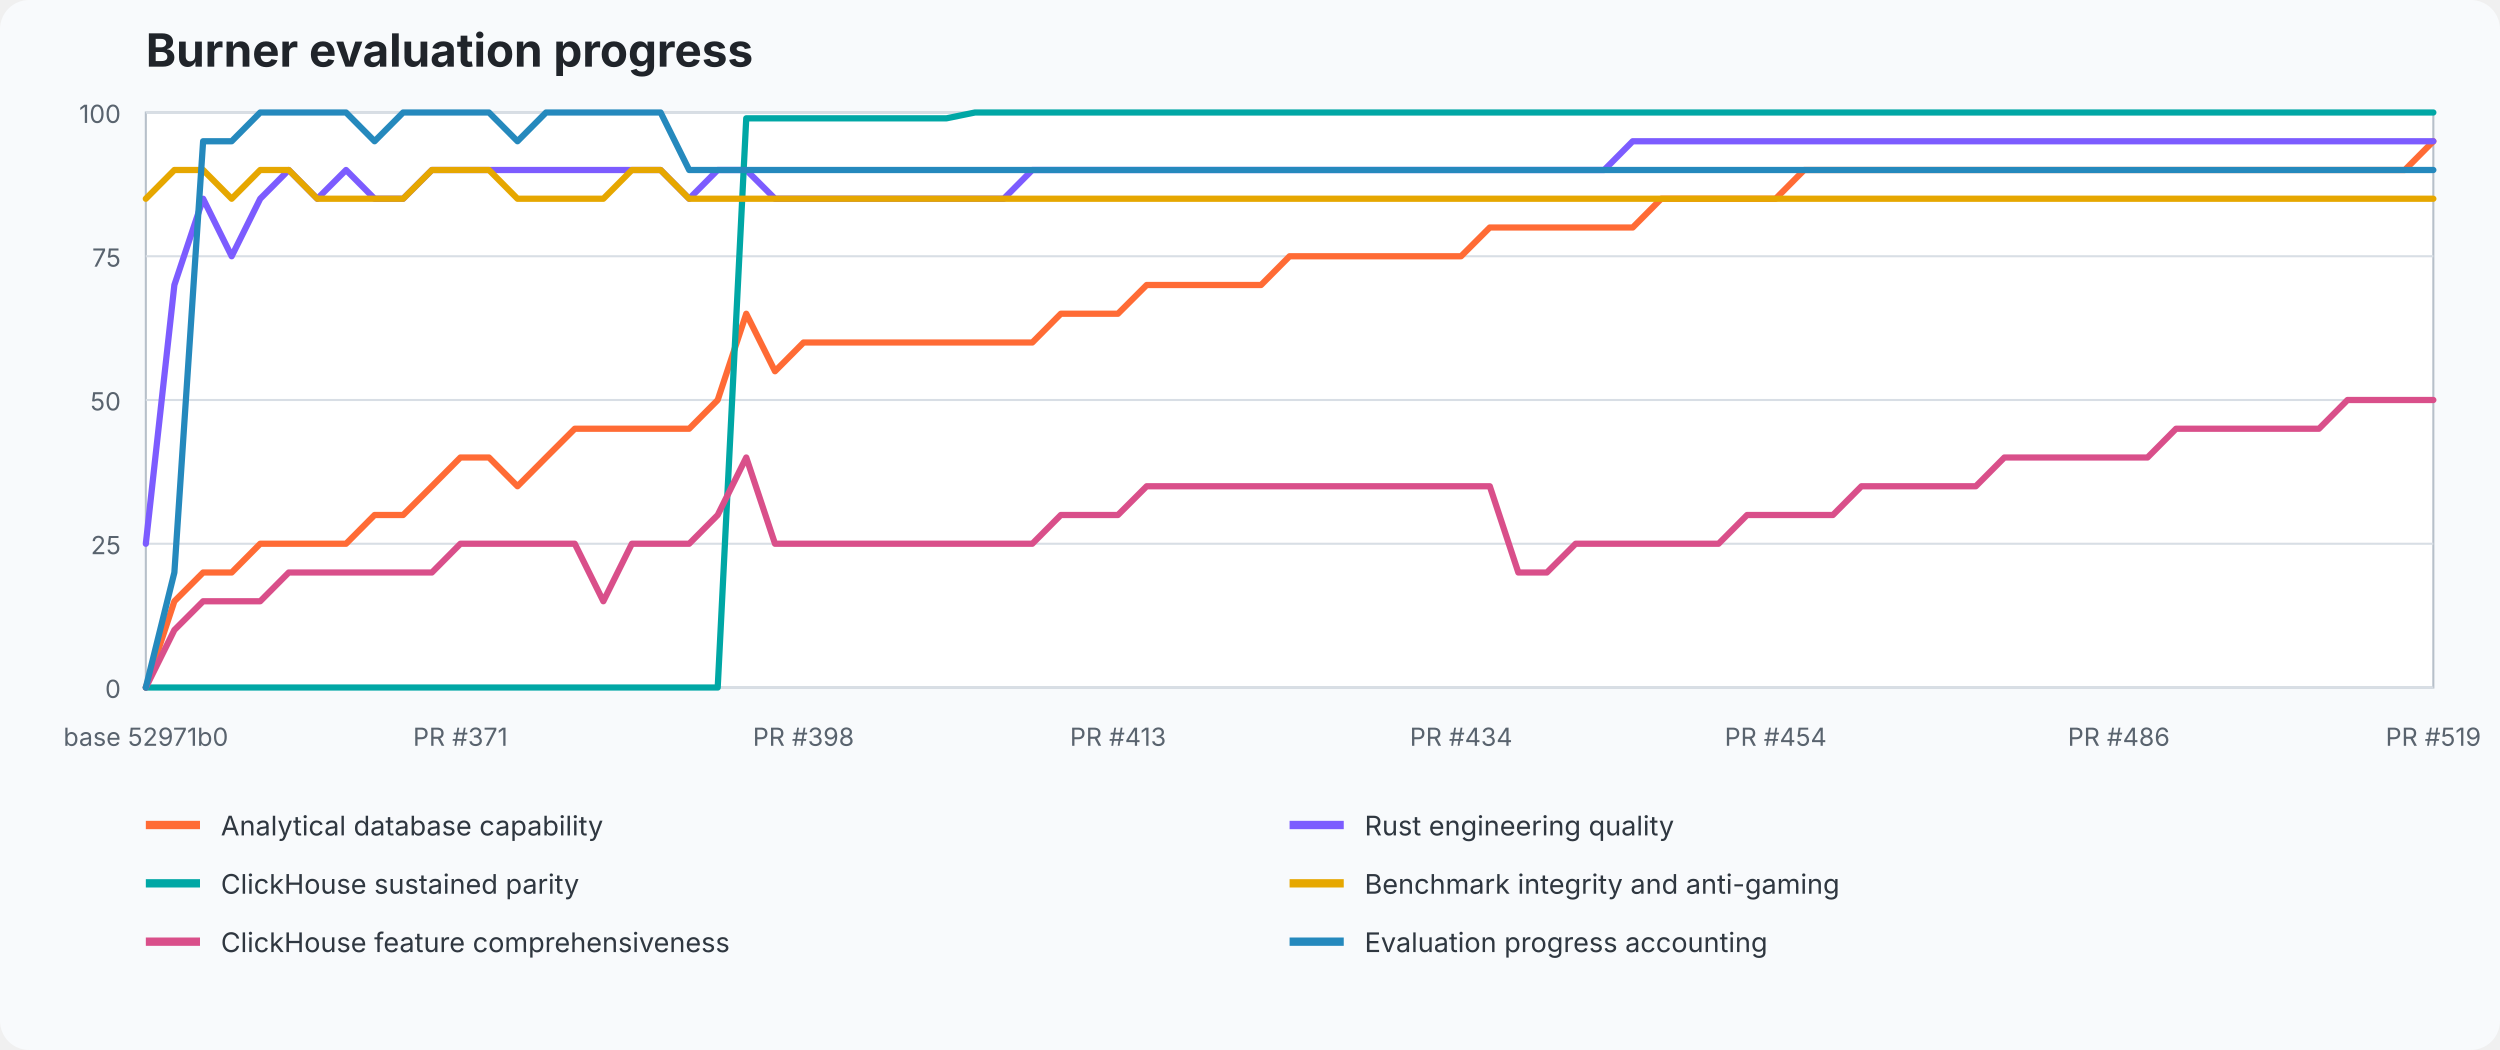
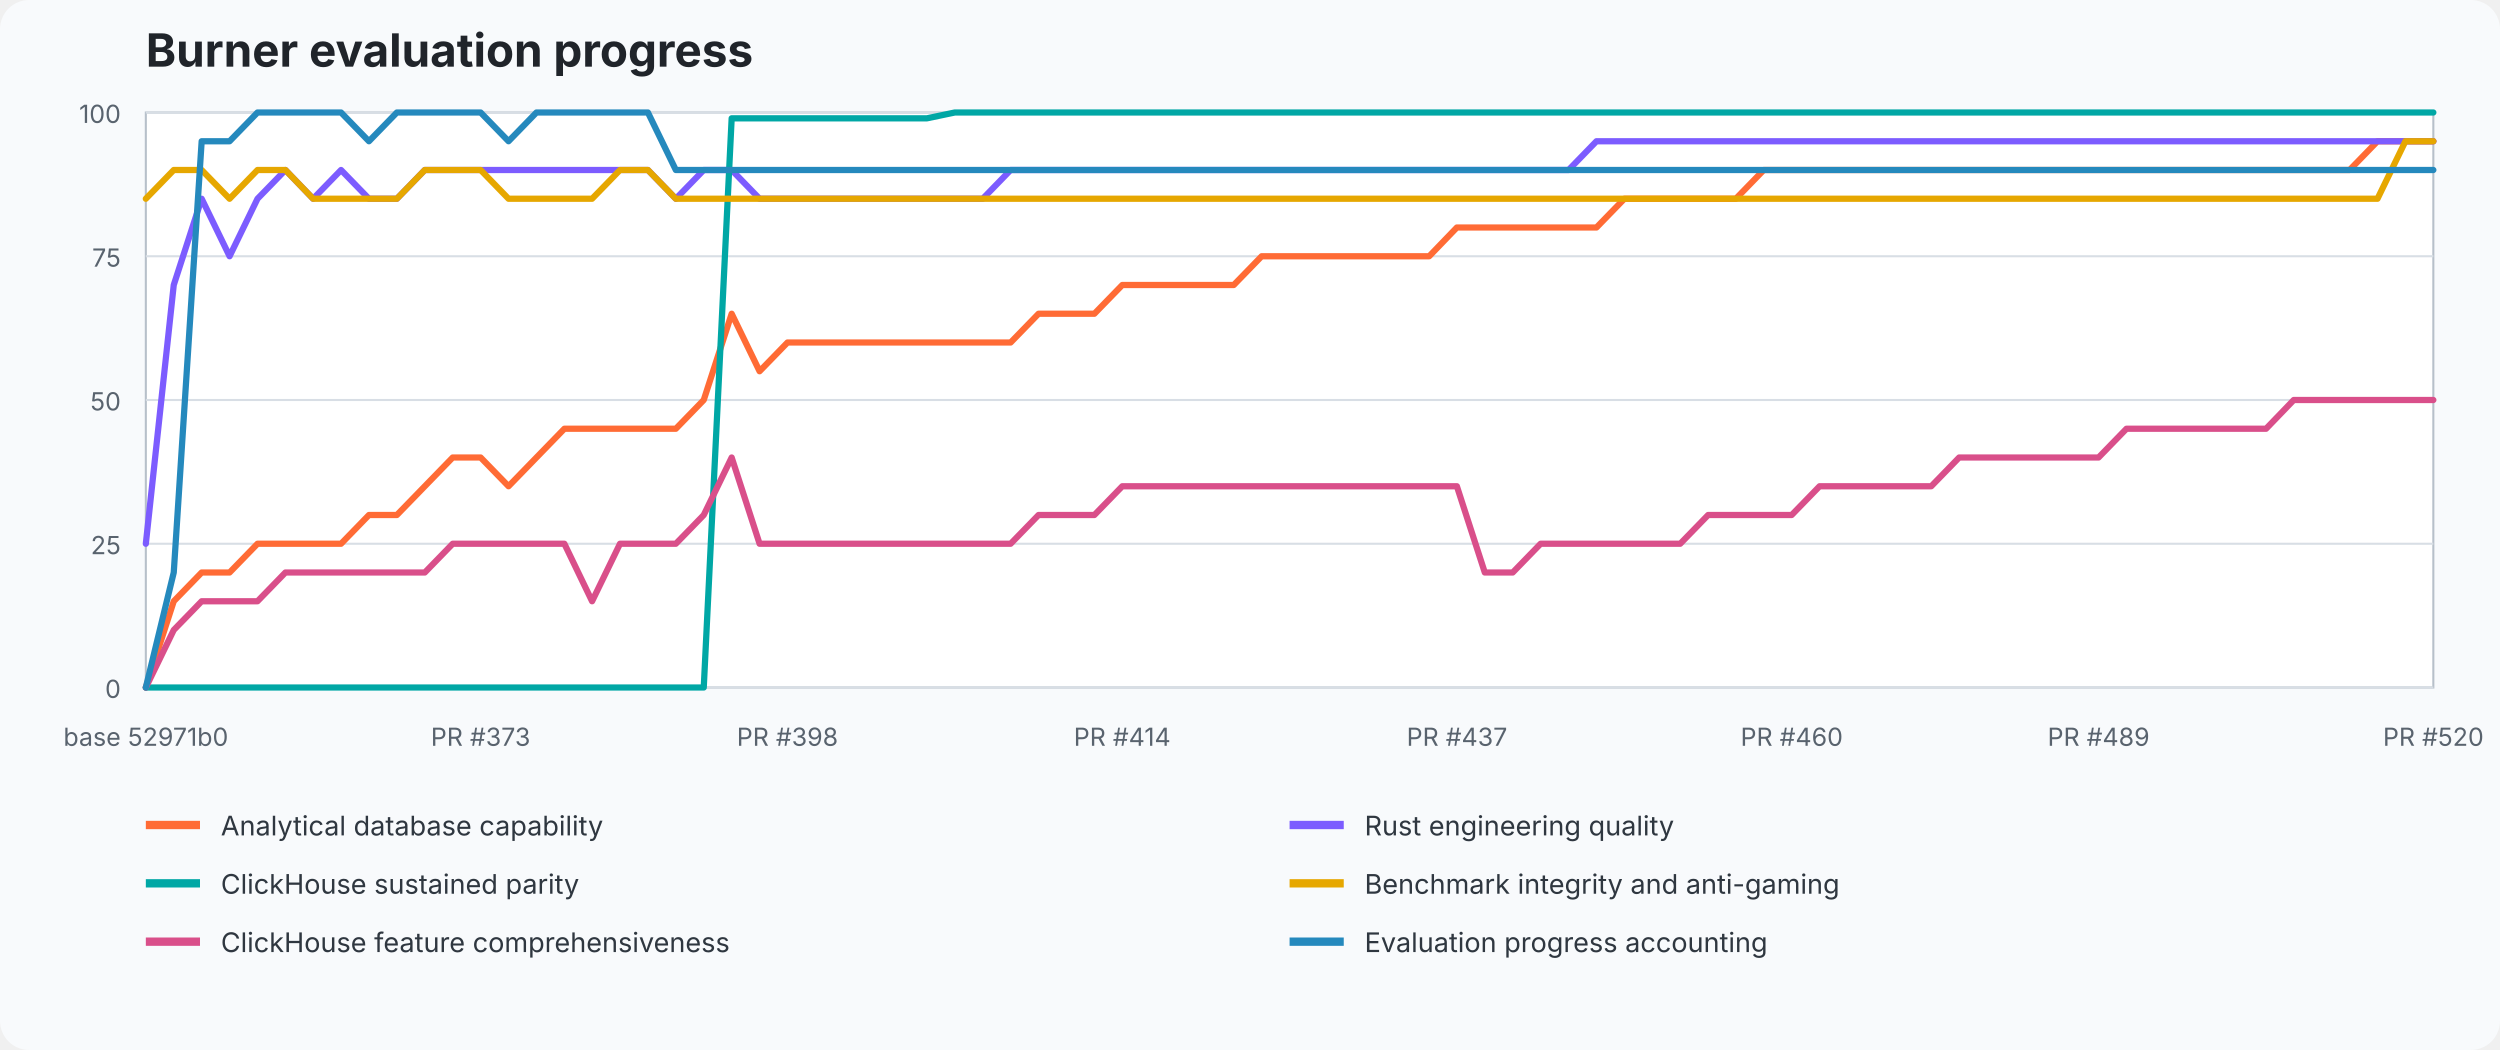
<svg xmlns="http://www.w3.org/2000/svg" width="1200" height="504" viewBox="0 0 1200 504" role="img" aria-labelledby="title desc">
  <style>text{font-family:ui-sans-serif,system-ui,-apple-system,BlinkMacSystemFont,"Segoe UI",sans-serif}.title{font-size:22px;font-weight:700;fill:#20242a}.axis{font-size:12px;fill:#59636e}.legend{font-size:13px;fill:#2f3740}.grid{stroke:#d8dee5;stroke-width:1}.plot{fill:#fff;stroke:#b7c0ca}</style>
  <rect width="100%" height="100%" fill="#f8fafc" rx="14" />
  <text x="70" y="32" class="title">Burner evaluation progress</text>
  <rect x="70" y="54" width="1098" height="276" class="plot" />
  <line x1="70" y1="330" x2="1168" y2="330" class="grid" />
  <text x="58" y="335" text-anchor="end" class="axis">0</text>
  <line x1="70" y1="261" x2="1168" y2="261" class="grid" />
  <text x="58" y="266" text-anchor="end" class="axis">25</text>
  <line x1="70" y1="192" x2="1168" y2="192" class="grid" />
  <text x="58" y="197" text-anchor="end" class="axis">50</text>
  <line x1="70" y1="123" x2="1168" y2="123" class="grid" />
  <text x="58" y="128" text-anchor="end" class="axis">75</text>
  <line x1="70" y1="54" x2="1168" y2="54" class="grid" />
  <text x="58" y="59" text-anchor="end" class="axis">100</text>
-   <polyline points="70.0,330.0 83.7,288.6 97.5,274.8 111.2,274.8 124.9,261.0 138.6,261.0 152.3,261.0 166.1,261.0 179.8,247.2 193.5,247.2 207.3,233.4 221.0,219.6 234.7,219.6 248.4,233.4 262.1,219.6 275.9,205.8 289.6,205.8 303.3,205.8 317.1,205.8 330.8,205.8 344.5,192.0 358.2,150.6 372.0,178.2 385.7,164.4 399.4,164.4 413.1,164.4 426.9,164.4 440.6,164.4 454.3,164.4 468.0,164.4 481.8,164.4 495.5,164.4 509.2,150.6 522.9,150.6 536.6,150.6 550.4,136.8 564.1,136.8 577.8,136.8 591.5,136.8 605.3,136.8 619.0,123.0 632.7,123.0 646.5,123.0 660.2,123.0 673.9,123.0 687.6,123.0 701.3,123.0 715.1,109.2 728.8,109.2 742.5,109.2 756.3,109.2 770.0,109.2 783.7,109.2 797.4,95.4 811.2,95.4 824.9,95.4 838.6,95.4 852.3,95.4 866.0,81.6 879.8,81.6 893.5,81.6 907.2,81.6 921.0,81.6 934.7,81.6 948.4,81.6 962.1,81.6 975.8,81.6 989.6,81.6 1003.3,81.6 1017.0,81.6 1030.8,81.6 1044.5,81.6 1058.2,81.6 1071.9,81.6 1085.7,81.6 1099.4,81.6 1113.1,81.6 1126.8,81.6 1140.5,81.6 1154.3,81.6 1168.0,67.8" fill="none" stroke="#ff6b35" stroke-width="3" stroke-linejoin="round" stroke-linecap="round" />
-   <polyline points="70.0,261.0 83.7,136.8 97.5,95.4 111.2,123.0 124.9,95.4 138.6,81.6 152.3,95.4 166.1,81.6 179.8,95.4 193.5,95.4 207.3,81.6 221.0,81.6 234.7,81.6 248.4,81.6 262.1,81.6 275.9,81.6 289.6,81.6 303.3,81.6 317.1,81.6 330.8,95.4 344.5,81.6 358.2,81.6 372.0,95.4 385.7,95.4 399.4,95.4 413.1,95.4 426.9,95.4 440.6,95.4 454.3,95.4 468.0,95.4 481.8,95.4 495.5,81.6 509.2,81.6 522.9,81.6 536.6,81.6 550.4,81.6 564.1,81.6 577.8,81.6 591.5,81.6 605.3,81.6 619.0,81.6 632.7,81.6 646.5,81.6 660.2,81.6 673.9,81.6 687.6,81.6 701.3,81.6 715.1,81.6 728.8,81.6 742.5,81.6 756.3,81.6 770.0,81.6 783.7,67.8 797.4,67.8 811.2,67.8 824.9,67.8 838.6,67.8 852.3,67.8 866.0,67.8 879.8,67.8 893.5,67.8 907.2,67.8 921.0,67.8 934.7,67.8 948.4,67.8 962.1,67.8 975.8,67.8 989.6,67.8 1003.3,67.8 1017.0,67.8 1030.8,67.8 1044.5,67.8 1058.2,67.8 1071.9,67.8 1085.7,67.8 1099.4,67.8 1113.1,67.8 1126.8,67.8 1140.5,67.8 1154.3,67.8 1168.0,67.8" fill="none" stroke="#7c5cff" stroke-width="3" stroke-linejoin="round" stroke-linecap="round" />
-   <polyline points="70.0,330.0 83.7,330.0 97.5,330.0 111.2,330.0 124.9,330.0 138.6,330.0 152.3,330.0 166.1,330.0 179.8,330.0 193.5,330.0 207.3,330.0 221.0,330.0 234.7,330.0 248.4,330.0 262.1,330.0 275.9,330.0 289.6,330.0 303.3,330.0 317.1,330.0 330.8,330.0 344.5,330.0 358.2,56.8 372.0,56.8 385.7,56.8 399.4,56.8 413.1,56.8 426.9,56.8 440.6,56.8 454.3,56.8 468.0,54.0 481.8,54.0 495.5,54.0 509.2,54.0 522.9,54.0 536.6,54.0 550.4,54.0 564.1,54.0 577.8,54.0 591.5,54.0 605.3,54.0 619.0,54.0 632.7,54.0 646.5,54.0 660.2,54.0 673.9,54.0 687.6,54.0 701.3,54.0 715.1,54.0 728.8,54.0 742.5,54.0 756.3,54.0 770.0,54.0 783.7,54.0 797.4,54.0 811.2,54.0 824.9,54.0 838.6,54.0 852.3,54.0 866.0,54.0 879.8,54.0 893.5,54.0 907.2,54.0 921.0,54.0 934.7,54.0 948.4,54.0 962.1,54.0 975.8,54.0 989.6,54.0 1003.3,54.0 1017.0,54.0 1030.8,54.0 1044.5,54.0 1058.2,54.0 1071.9,54.0 1085.7,54.0 1099.4,54.0 1113.1,54.0 1126.8,54.0 1140.5,54.0 1154.3,54.0 1168.0,54.0" fill="none" stroke="#00a7a5" stroke-width="3" stroke-linejoin="round" stroke-linecap="round" />
-   <polyline points="70.0,95.4 83.7,81.6 97.5,81.6 111.2,95.4 124.9,81.6 138.6,81.6 152.3,95.4 166.1,95.4 179.8,95.4 193.5,95.4 207.3,81.6 221.0,81.6 234.7,81.6 248.4,95.4 262.1,95.4 275.9,95.4 289.6,95.4 303.3,81.6 317.1,81.6 330.8,95.4 344.5,95.4 358.2,95.4 372.0,95.4 385.7,95.4 399.4,95.4 413.1,95.4 426.9,95.4 440.6,95.4 454.3,95.4 468.0,95.4 481.8,95.4 495.5,95.4 509.2,95.4 522.9,95.4 536.6,95.4 550.4,95.4 564.1,95.4 577.8,95.4 591.5,95.4 605.3,95.4 619.0,95.4 632.7,95.4 646.5,95.4 660.2,95.4 673.9,95.4 687.6,95.4 701.3,95.4 715.1,95.4 728.8,95.4 742.5,95.4 756.3,95.4 770.0,95.4 783.7,95.4 797.4,95.4 811.2,95.4 824.9,95.4 838.6,95.4 852.3,95.4 866.0,95.4 879.8,95.4 893.5,95.4 907.2,95.4 921.0,95.4 934.7,95.4 948.4,95.4 962.1,95.4 975.8,95.4 989.6,95.4 1003.3,95.4 1017.0,95.4 1030.8,95.4 1044.5,95.4 1058.2,95.4 1071.9,95.4 1085.7,95.4 1099.4,95.4 1113.1,95.4 1126.8,95.4 1140.5,95.4 1154.3,95.4 1168.0,95.4" fill="none" stroke="#e6a700" stroke-width="3" stroke-linejoin="round" stroke-linecap="round" />
-   <polyline points="70.0,330.0 83.7,302.4 97.5,288.6 111.2,288.6 124.9,288.6 138.6,274.8 152.3,274.8 166.1,274.8 179.8,274.8 193.5,274.8 207.3,274.8 221.0,261.0 234.7,261.0 248.4,261.0 262.1,261.0 275.9,261.0 289.6,288.6 303.3,261.0 317.1,261.0 330.8,261.0 344.5,247.2 358.2,219.6 372.0,261.0 385.7,261.0 399.4,261.0 413.1,261.0 426.9,261.0 440.6,261.0 454.3,261.0 468.0,261.0 481.8,261.0 495.5,261.0 509.2,247.2 522.9,247.2 536.6,247.2 550.4,233.4 564.1,233.4 577.8,233.4 591.5,233.4 605.3,233.4 619.0,233.4 632.7,233.4 646.5,233.4 660.2,233.4 673.9,233.4 687.6,233.4 701.3,233.4 715.1,233.4 728.8,274.8 742.5,274.8 756.3,261.0 770.0,261.0 783.7,261.0 797.4,261.0 811.2,261.0 824.9,261.0 838.6,247.2 852.3,247.2 866.0,247.2 879.8,247.2 893.5,233.4 907.2,233.4 921.0,233.4 934.7,233.4 948.4,233.4 962.1,219.6 975.8,219.6 989.6,219.6 1003.3,219.6 1017.0,219.6 1030.8,219.6 1044.5,205.8 1058.2,205.8 1071.9,205.8 1085.7,205.8 1099.4,205.8 1113.1,205.8 1126.8,192.0 1140.5,192.0 1154.3,192.0 1168.0,192.0" fill="none" stroke="#d94f8a" stroke-width="3" stroke-linejoin="round" stroke-linecap="round" />
-   <polyline points="70.0,330.0 83.7,274.8 97.5,67.8 111.2,67.8 124.9,54.0 138.6,54.0 152.3,54.0 166.1,54.0 179.8,67.8 193.5,54.0 207.3,54.0 221.0,54.0 234.7,54.0 248.4,67.8 262.1,54.0 275.9,54.0 289.6,54.0 303.3,54.0 317.1,54.0 330.8,81.6 344.5,81.6 358.2,81.6 372.0,81.6 385.7,81.6 399.4,81.6 413.1,81.6 426.9,81.6 440.6,81.6 454.3,81.6 468.0,81.6 481.8,81.6 495.5,81.6 509.2,81.6 522.9,81.6 536.6,81.6 550.4,81.6 564.1,81.6 577.8,81.6 591.5,81.6 605.3,81.6 619.0,81.6 632.7,81.6 646.5,81.6 660.2,81.6 673.9,81.6 687.6,81.6 701.3,81.6 715.1,81.6 728.8,81.6 742.5,81.6 756.3,81.6 770.0,81.6 783.7,81.6 797.4,81.6 811.2,81.6 824.9,81.6 838.6,81.6 852.3,81.6 866.0,81.6 879.8,81.6 893.5,81.6 907.2,81.6 921.0,81.6 934.7,81.6 948.4,81.6 962.1,81.6 975.8,81.6 989.6,81.6 1003.3,81.6 1017.0,81.6 1030.8,81.6 1044.5,81.6 1058.2,81.6 1071.9,81.6 1085.7,81.6 1099.4,81.6 1113.1,81.6 1126.8,81.6 1140.5,81.6 1154.3,81.6 1168.0,81.6" fill="none" stroke="#2589bd" stroke-width="3" stroke-linejoin="round" stroke-linecap="round" />
+   <polyline points="70.0,330.0 83.4,288.6 96.8,274.8 110.2,274.8 123.6,261.0 137.0,261.0 150.3,261.0 163.7,261.0 177.1,247.2 190.5,247.2 203.9,233.4 217.3,219.6 230.7,219.6 244.1,233.4 257.5,219.6 270.9,205.8 284.2,205.8 297.6,205.8 311.0,205.8 324.4,205.8 337.8,192.0 351.2,150.6 364.6,178.2 378.0,164.4 391.4,164.4 404.8,164.4 418.1,164.4 431.5,164.4 444.9,164.4 458.3,164.4 471.7,164.4 485.1,164.4 498.5,150.6 511.9,150.6 525.3,150.6 538.7,136.8 552.0,136.8 565.4,136.8 578.8,136.8 592.2,136.8 605.6,123.0 619.0,123.0 632.4,123.0 645.8,123.0 659.2,123.0 672.6,123.0 686.0,123.0 699.3,109.2 712.7,109.2 726.1,109.2 739.5,109.2 752.9,109.2 766.3,109.2 779.7,95.4 793.1,95.4 806.5,95.4 819.9,95.4 833.2,95.4 846.6,81.6 860.0,81.6 873.4,81.6 886.8,81.6 900.2,81.6 913.6,81.6 927.0,81.6 940.4,81.6 953.8,81.6 967.1,81.6 980.5,81.6 993.9,81.6 1007.3,81.6 1020.7,81.6 1034.1,81.6 1047.5,81.6 1060.9,81.6 1074.3,81.6 1087.7,81.6 1101.0,81.6 1114.4,81.6 1127.8,81.6 1141.2,67.8 1154.6,67.8 1168.0,67.8" fill="none" stroke="#ff6b35" stroke-width="3" stroke-linejoin="round" stroke-linecap="round" />
+   <polyline points="70.0,261.0 83.4,136.8 96.8,95.4 110.2,123.0 123.6,95.4 137.0,81.6 150.3,95.4 163.7,81.6 177.1,95.4 190.5,95.4 203.9,81.6 217.3,81.6 230.7,81.6 244.1,81.6 257.5,81.6 270.9,81.6 284.2,81.6 297.6,81.6 311.0,81.6 324.4,95.4 337.8,81.6 351.2,81.6 364.6,95.4 378.0,95.4 391.4,95.4 404.8,95.4 418.1,95.4 431.5,95.4 444.9,95.4 458.3,95.4 471.7,95.4 485.1,81.6 498.5,81.6 511.9,81.6 525.3,81.6 538.7,81.6 552.0,81.6 565.4,81.6 578.8,81.6 592.2,81.6 605.6,81.6 619.0,81.6 632.4,81.6 645.8,81.6 659.2,81.6 672.6,81.6 686.0,81.6 699.3,81.6 712.7,81.6 726.1,81.6 739.5,81.6 752.9,81.6 766.3,67.8 779.7,67.8 793.1,67.8 806.5,67.8 819.9,67.8 833.2,67.8 846.6,67.8 860.0,67.8 873.4,67.8 886.8,67.8 900.2,67.8 913.6,67.8 927.0,67.8 940.4,67.8 953.8,67.8 967.1,67.8 980.5,67.8 993.9,67.8 1007.3,67.8 1020.7,67.8 1034.1,67.8 1047.5,67.8 1060.9,67.8 1074.3,67.8 1087.7,67.8 1101.0,67.8 1114.4,67.8 1127.8,67.8 1141.2,67.8 1154.6,67.8 1168.0,67.8" fill="none" stroke="#7c5cff" stroke-width="3" stroke-linejoin="round" stroke-linecap="round" />
+   <polyline points="70.0,330.0 83.4,330.0 96.8,330.0 110.2,330.0 123.6,330.0 137.0,330.0 150.3,330.0 163.7,330.0 177.1,330.0 190.5,330.0 203.9,330.0 217.3,330.0 230.7,330.0 244.1,330.0 257.5,330.0 270.9,330.0 284.2,330.0 297.6,330.0 311.0,330.0 324.4,330.0 337.8,330.0 351.2,56.8 364.6,56.8 378.0,56.8 391.4,56.8 404.8,56.8 418.1,56.8 431.5,56.8 444.9,56.8 458.3,54.0 471.7,54.0 485.1,54.0 498.5,54.0 511.9,54.0 525.3,54.0 538.7,54.0 552.0,54.0 565.4,54.0 578.8,54.0 592.2,54.0 605.6,54.0 619.0,54.0 632.4,54.0 645.8,54.0 659.2,54.0 672.6,54.0 686.0,54.0 699.3,54.0 712.7,54.0 726.1,54.0 739.5,54.0 752.9,54.0 766.3,54.0 779.7,54.0 793.1,54.0 806.5,54.0 819.9,54.0 833.2,54.0 846.6,54.0 860.0,54.0 873.4,54.0 886.8,54.0 900.2,54.0 913.6,54.0 927.0,54.0 940.4,54.0 953.8,54.0 967.1,54.0 980.5,54.0 993.9,54.0 1007.3,54.0 1020.7,54.0 1034.1,54.0 1047.5,54.0 1060.9,54.0 1074.3,54.0 1087.7,54.0 1101.0,54.0 1114.4,54.0 1127.8,54.0 1141.2,54.0 1154.6,54.0 1168.0,54.0" fill="none" stroke="#00a7a5" stroke-width="3" stroke-linejoin="round" stroke-linecap="round" />
+   <polyline points="70.0,95.4 83.4,81.6 96.8,81.6 110.2,95.4 123.6,81.6 137.0,81.6 150.3,95.4 163.7,95.4 177.1,95.4 190.5,95.4 203.9,81.6 217.3,81.6 230.7,81.6 244.1,95.4 257.5,95.4 270.9,95.4 284.2,95.4 297.6,81.6 311.0,81.6 324.4,95.4 337.8,95.4 351.2,95.4 364.6,95.4 378.0,95.4 391.4,95.4 404.8,95.4 418.1,95.4 431.5,95.4 444.9,95.4 458.3,95.4 471.7,95.4 485.1,95.4 498.5,95.4 511.9,95.4 525.3,95.4 538.7,95.4 552.0,95.4 565.4,95.4 578.8,95.4 592.2,95.4 605.6,95.4 619.0,95.4 632.4,95.4 645.8,95.4 659.2,95.4 672.6,95.4 686.0,95.4 699.3,95.4 712.7,95.4 726.1,95.4 739.5,95.4 752.9,95.4 766.3,95.4 779.7,95.4 793.1,95.4 806.5,95.4 819.9,95.4 833.2,95.4 846.6,95.4 860.0,95.4 873.4,95.4 886.8,95.4 900.2,95.4 913.6,95.4 927.0,95.4 940.4,95.4 953.8,95.4 967.1,95.4 980.5,95.4 993.9,95.4 1007.3,95.4 1020.7,95.4 1034.1,95.4 1047.5,95.4 1060.9,95.4 1074.3,95.4 1087.7,95.4 1101.0,95.4 1114.4,95.4 1127.8,95.4 1141.2,95.4 1154.6,67.8 1168.0,67.8" fill="none" stroke="#e6a700" stroke-width="3" stroke-linejoin="round" stroke-linecap="round" />
+   <polyline points="70.0,330.0 83.4,302.4 96.8,288.6 110.2,288.6 123.6,288.6 137.0,274.8 150.3,274.8 163.7,274.8 177.1,274.8 190.5,274.8 203.9,274.8 217.3,261.0 230.7,261.0 244.1,261.0 257.5,261.0 270.9,261.0 284.2,288.6 297.6,261.0 311.0,261.0 324.4,261.0 337.8,247.2 351.2,219.6 364.6,261.0 378.0,261.0 391.4,261.0 404.8,261.0 418.1,261.0 431.5,261.0 444.9,261.0 458.3,261.0 471.7,261.0 485.1,261.0 498.5,247.2 511.9,247.2 525.3,247.2 538.7,233.4 552.0,233.4 565.4,233.4 578.8,233.4 592.2,233.4 605.6,233.4 619.0,233.4 632.4,233.4 645.8,233.4 659.2,233.4 672.6,233.4 686.0,233.4 699.3,233.4 712.7,274.8 726.1,274.8 739.5,261.0 752.9,261.0 766.3,261.0 779.7,261.0 793.1,261.0 806.5,261.0 819.9,247.2 833.2,247.2 846.6,247.2 860.0,247.2 873.4,233.4 886.8,233.4 900.2,233.4 913.6,233.4 927.0,233.4 940.4,219.6 953.8,219.6 967.1,219.6 980.5,219.6 993.9,219.6 1007.3,219.6 1020.7,205.8 1034.1,205.8 1047.5,205.8 1060.9,205.8 1074.3,205.8 1087.7,205.8 1101.0,192.0 1114.4,192.0 1127.8,192.0 1141.2,192.0 1154.6,192.0 1168.0,192.0" fill="none" stroke="#d94f8a" stroke-width="3" stroke-linejoin="round" stroke-linecap="round" />
+   <polyline points="70.0,330.0 83.4,274.8 96.8,67.8 110.2,67.8 123.6,54.0 137.0,54.0 150.3,54.0 163.7,54.0 177.1,67.8 190.5,54.0 203.9,54.0 217.3,54.0 230.7,54.0 244.1,67.8 257.5,54.0 270.9,54.0 284.2,54.0 297.6,54.0 311.0,54.0 324.4,81.6 337.8,81.6 351.2,81.6 364.6,81.6 378.0,81.6 391.4,81.6 404.8,81.6 418.1,81.6 431.5,81.6 444.9,81.6 458.3,81.6 471.7,81.6 485.1,81.6 498.5,81.6 511.9,81.6 525.3,81.6 538.7,81.6 552.0,81.6 565.4,81.6 578.8,81.6 592.2,81.6 605.6,81.6 619.0,81.6 632.4,81.6 645.8,81.6 659.2,81.6 672.6,81.6 686.0,81.6 699.3,81.6 712.7,81.6 726.1,81.6 739.5,81.6 752.9,81.6 766.3,81.6 779.7,81.6 793.1,81.6 806.5,81.6 819.9,81.6 833.2,81.6 846.6,81.6 860.0,81.6 873.4,81.6 886.8,81.6 900.2,81.6 913.6,81.6 927.0,81.6 940.4,81.6 953.8,81.6 967.1,81.6 980.5,81.6 993.9,81.6 1007.3,81.6 1020.7,81.6 1034.1,81.6 1047.5,81.6 1060.9,81.6 1074.3,81.6 1087.7,81.6 1101.0,81.6 1114.4,81.6 1127.8,81.6 1141.2,81.6 1154.6,81.6 1168.0,81.6" fill="none" stroke="#2589bd" stroke-width="3" stroke-linejoin="round" stroke-linecap="round" />
  <text x="70" y="358" text-anchor="middle" class="axis">base 52971b0</text>
-   <text x="220.975" y="358" text-anchor="middle" class="axis">PR #371</text>
-   <text x="385.675" y="358" text-anchor="middle" class="axis">PR #398</text>
-   <text x="536.65" y="358" text-anchor="middle" class="axis">PR #413</text>
-   <text x="701.35" y="358" text-anchor="middle" class="axis">PR #434</text>
-   <text x="852.325" y="358" text-anchor="middle" class="axis">PR #454</text>
-   <text x="1017.025" y="358" text-anchor="middle" class="axis">PR #486</text>
-   <text x="1168" y="358" text-anchor="middle" class="axis">PR #519</text>
+   <text x="230.683" y="358" text-anchor="middle" class="axis">PR #373</text>
+   <text x="377.976" y="358" text-anchor="middle" class="axis">PR #398</text>
+   <text x="538.659" y="358" text-anchor="middle" class="axis">PR #414</text>
+   <text x="699.341" y="358" text-anchor="middle" class="axis">PR #437</text>
+   <text x="860.024" y="358" text-anchor="middle" class="axis">PR #460</text>
+   <text x="1007.317" y="358" text-anchor="middle" class="axis">PR #489</text>
+   <text x="1168" y="358" text-anchor="middle" class="axis">PR #520</text>
  <line x1="70" y1="396" x2="96" y2="396" stroke="#ff6b35" stroke-width="4" />
  <text x="106" y="401" class="legend">Analytical database capability</text>
  <line x1="619" y1="396" x2="645" y2="396" stroke="#7c5cff" stroke-width="4" />
  <text x="655" y="401" class="legend">Rust engineering quality</text>
  <line x1="70" y1="424" x2="96" y2="424" stroke="#00a7a5" stroke-width="4" />
  <text x="106" y="429" class="legend">ClickHouse sustained parity</text>
  <line x1="619" y1="424" x2="645" y2="424" stroke="#e6a700" stroke-width="4" />
  <text x="655" y="429" class="legend">Benchmark integrity and anti-gaming</text>
  <line x1="70" y1="452" x2="96" y2="452" stroke="#d94f8a" stroke-width="4" />
  <text x="106" y="457" class="legend">ClickHouse feature comprehensiveness</text>
  <line x1="619" y1="452" x2="645" y2="452" stroke="#2589bd" stroke-width="4" />
  <text x="655" y="457" class="legend">Evaluation progress accounting</text>
</svg>
